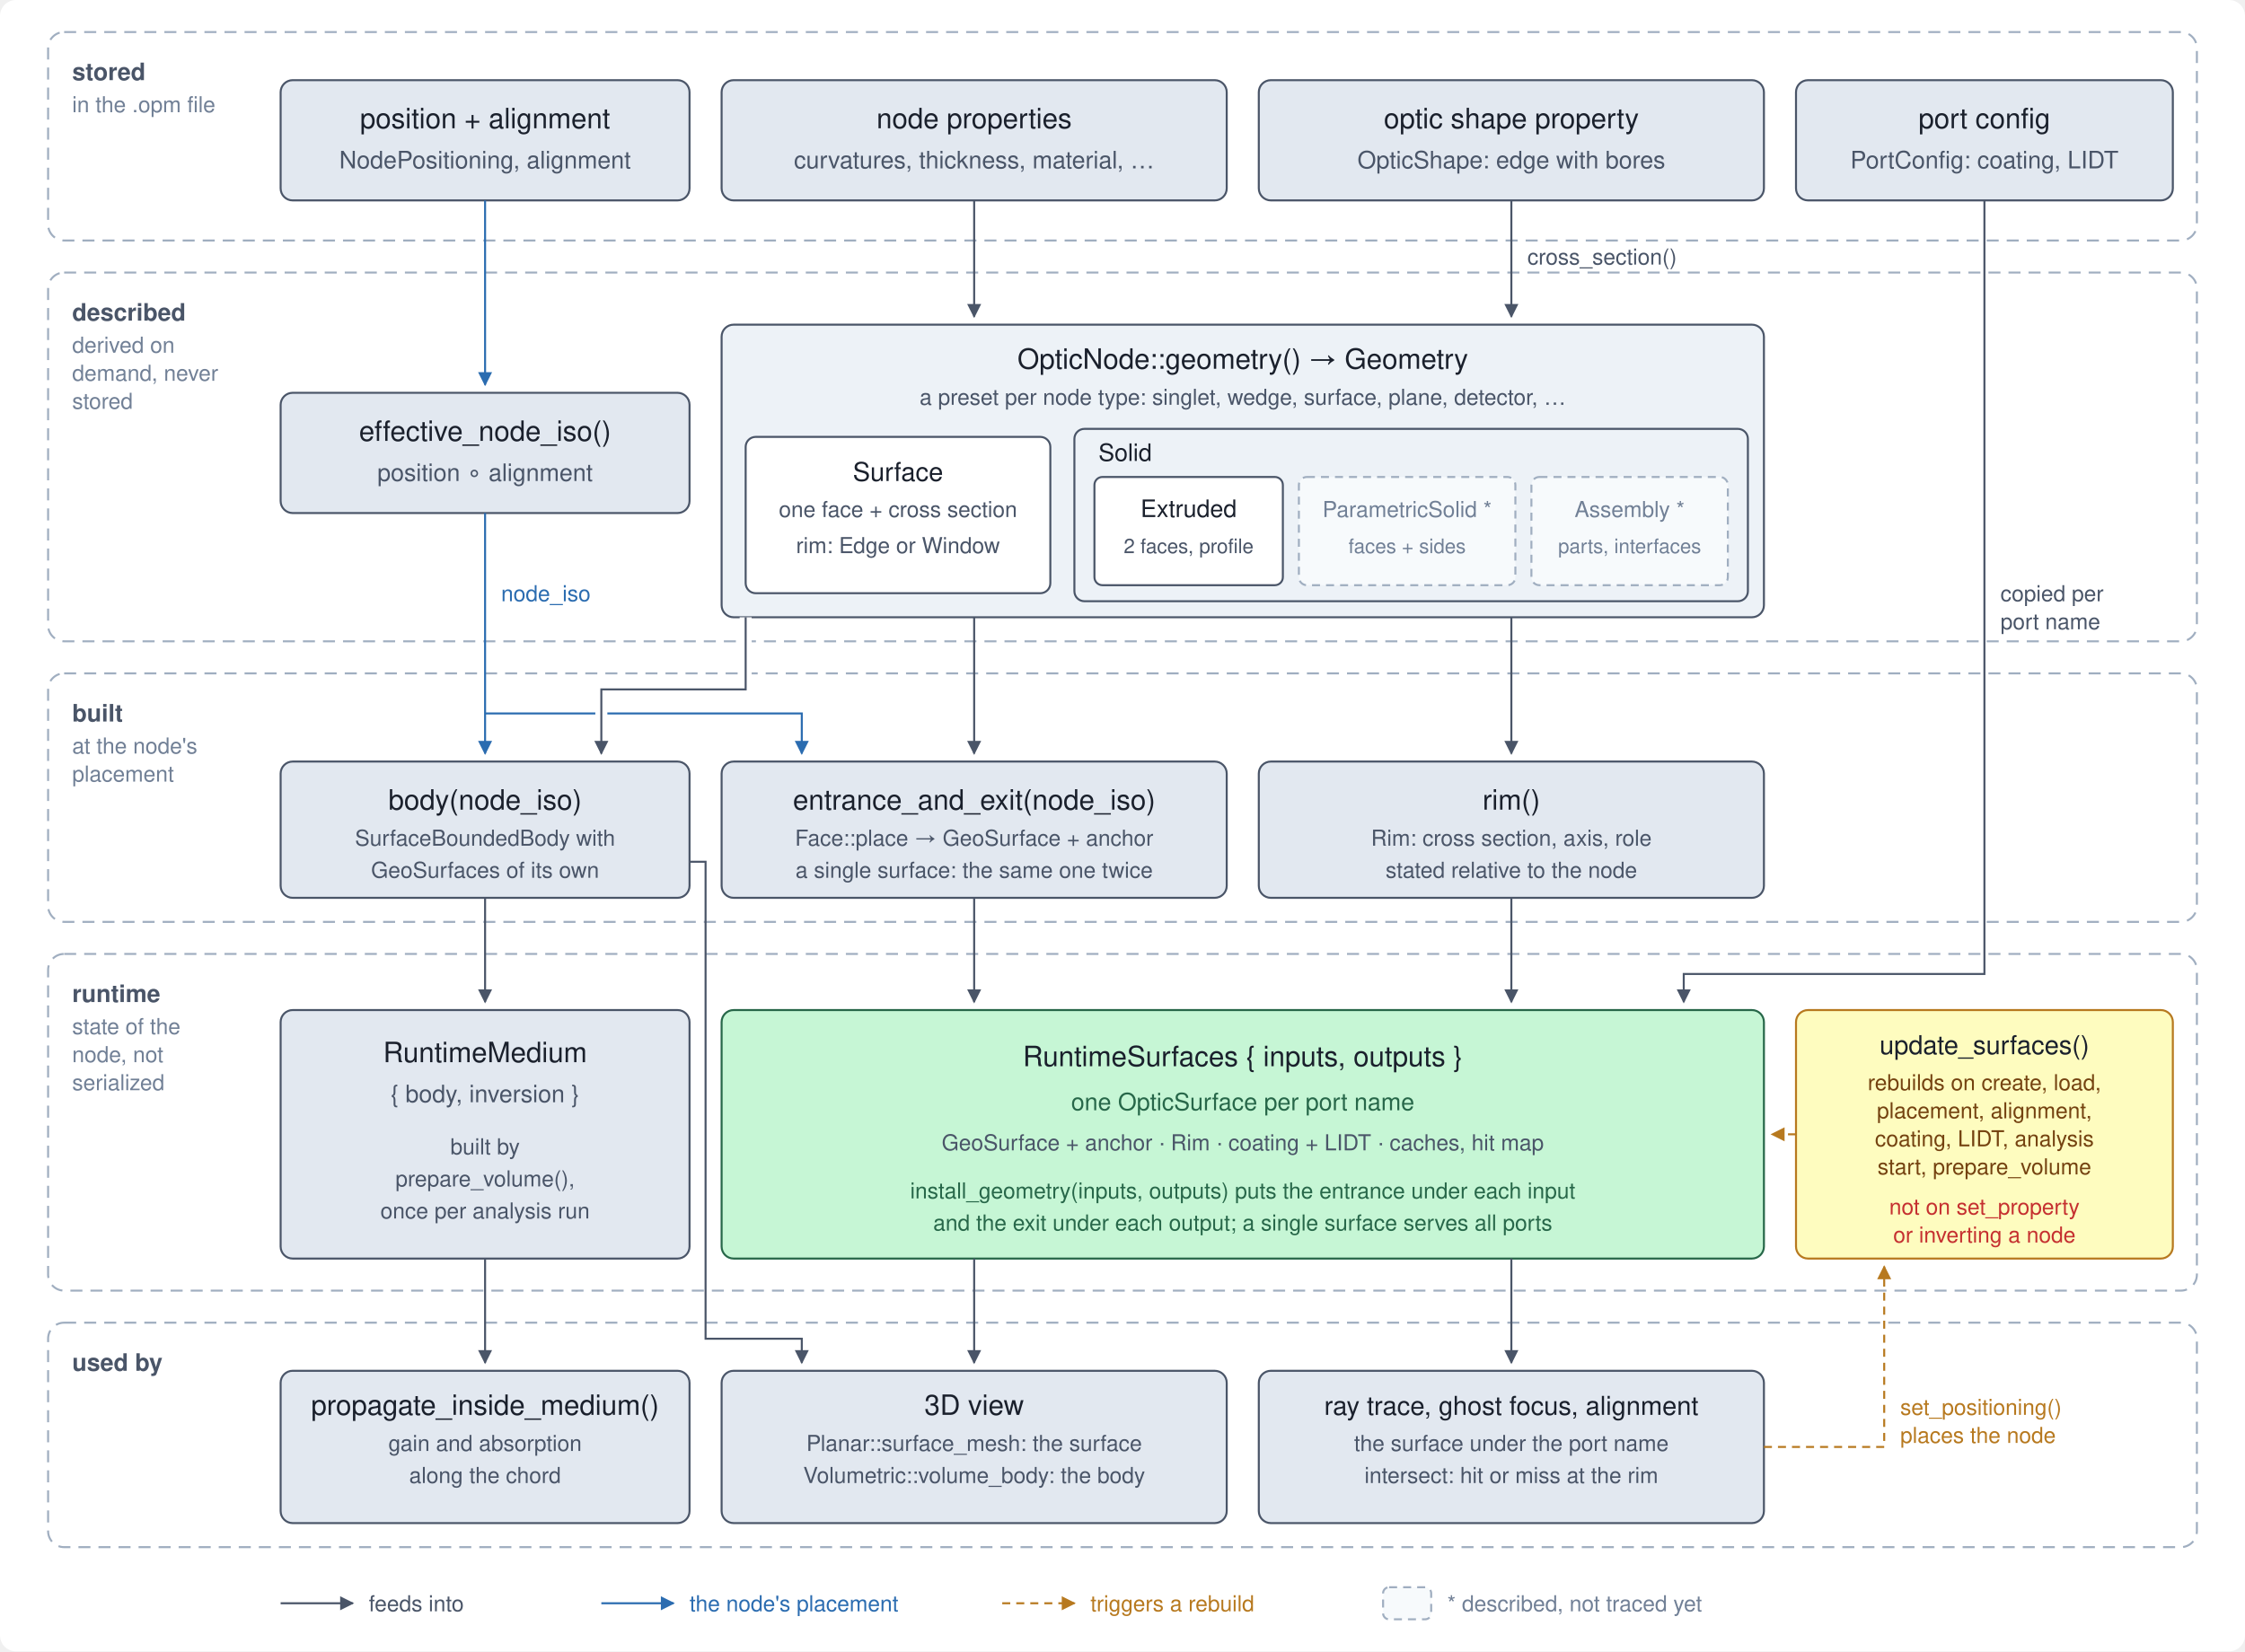
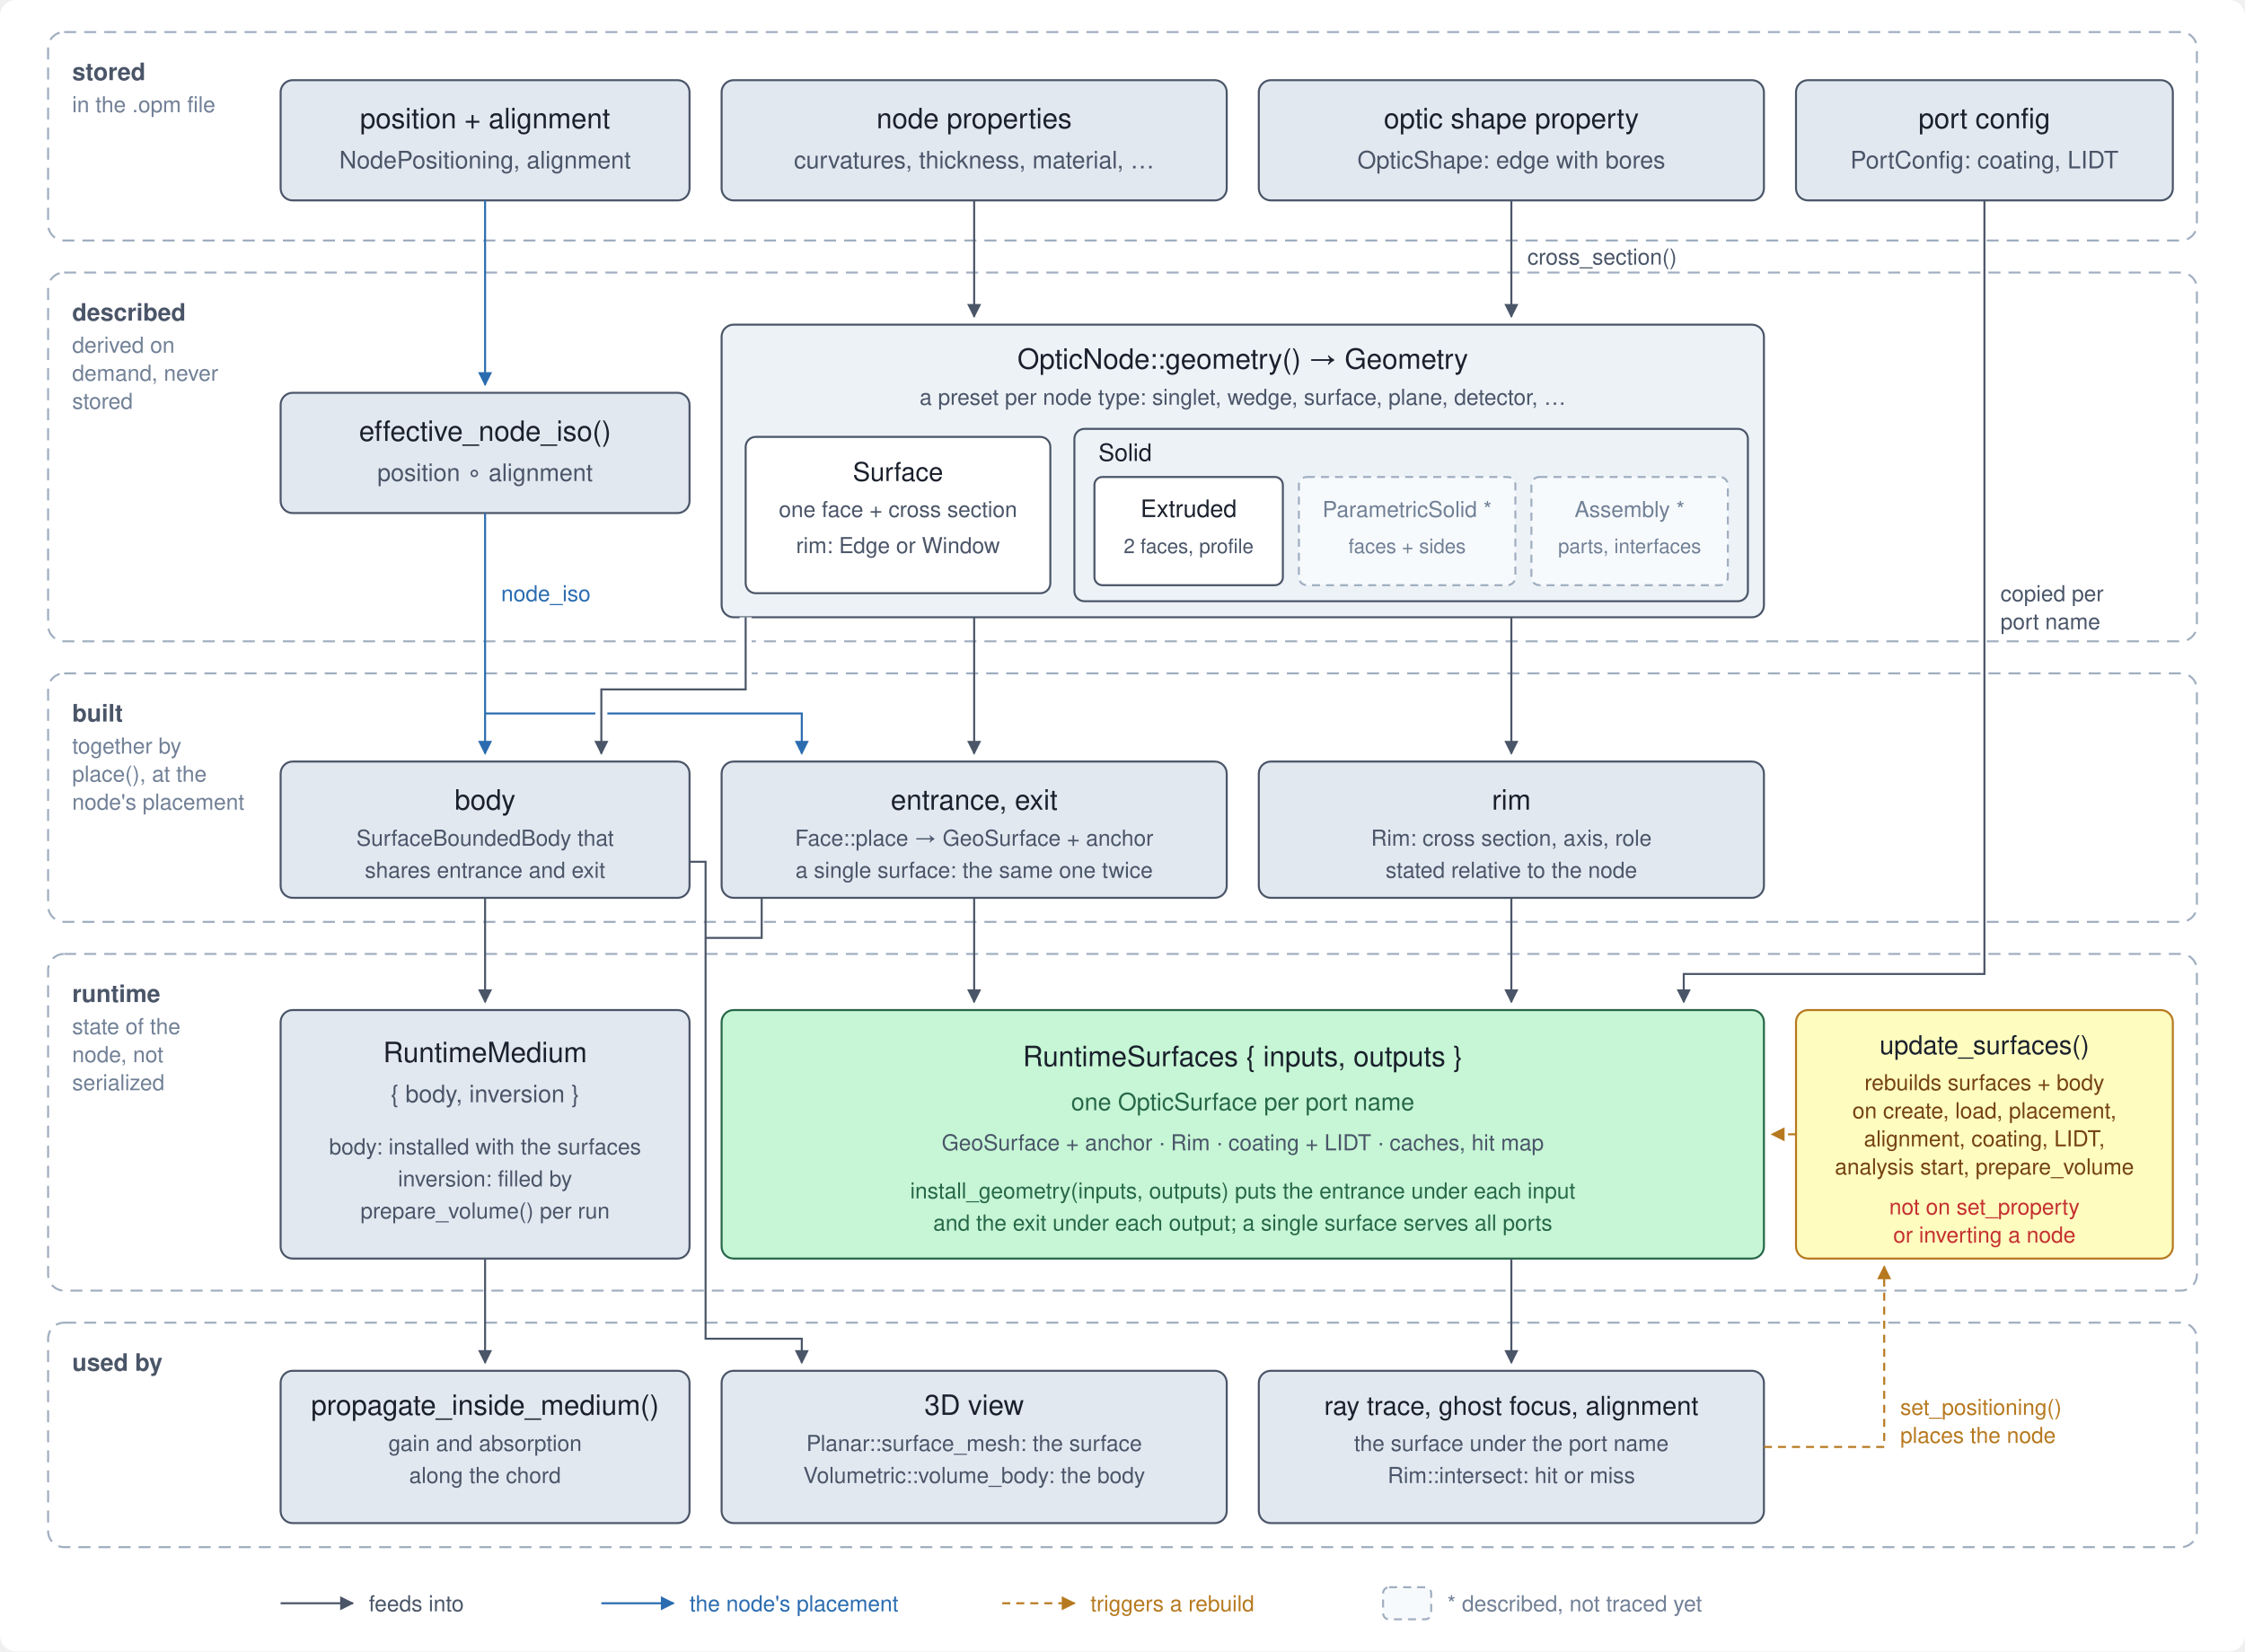
<svg xmlns="http://www.w3.org/2000/svg" width="1120" height="824" viewBox="0 0 1120 824" font-family="Helvetica, Arial, sans-serif">
  <defs>
    <marker id="arrow" viewBox="0 0 10 10" refX="9" refY="5" markerWidth="7" markerHeight="7" orient="auto">
      <path d="M 0 0 L 10 5 L 0 10 z" fill="#4a5568" />
    </marker>
    <marker id="arrow-placement" viewBox="0 0 10 10" refX="9" refY="5" markerWidth="7" markerHeight="7" orient="auto">
      <path d="M 0 0 L 10 5 L 0 10 z" fill="#2b6cb0" />
    </marker>
    <marker id="arrow-rebuild" viewBox="0 0 10 10" refX="9" refY="5" markerWidth="7" markerHeight="7" orient="auto">
      <path d="M 0 0 L 10 5 L 0 10 z" fill="#b7791f" />
    </marker>
  </defs>
  <rect x="0" y="0" width="1120" height="824" rx="8" fill="#ffffff" />
  <rect x="24" y="16" width="1072" height="104" rx="8" fill="none" stroke="#a0aec0" stroke-dasharray="6 4" />
  <text x="36" y="40" font-size="12" font-weight="bold" fill="#4a5568">stored</text>
  <text x="36" y="56" font-size="11" fill="#718096">in the .opm file</text>
  <rect x="140" y="40" width="204" height="60" rx="6" fill="#e2e8f0" stroke="#4a5568" />
  <text x="242" y="64" font-size="14" text-anchor="middle" fill="#1a202c">position + alignment</text>
  <text x="242" y="84" font-size="12" text-anchor="middle" fill="#4a5568">NodePositioning, alignment</text>
  <rect x="360" y="40" width="252" height="60" rx="6" fill="#e2e8f0" stroke="#4a5568" />
  <text x="486" y="64" font-size="14" text-anchor="middle" fill="#1a202c">node properties</text>
  <text x="486" y="84" font-size="12" text-anchor="middle" fill="#4a5568">curvatures, thickness, material, …</text>
  <rect x="628" y="40" width="252" height="60" rx="6" fill="#e2e8f0" stroke="#4a5568" />
  <text x="754" y="64" font-size="14" text-anchor="middle" fill="#1a202c">optic shape property</text>
  <text x="754" y="84" font-size="12" text-anchor="middle" fill="#4a5568">OpticShape: edge with bores</text>
  <rect x="896" y="40" width="188" height="60" rx="6" fill="#e2e8f0" stroke="#4a5568" />
  <text x="990" y="64" font-size="14" text-anchor="middle" fill="#1a202c">port config</text>
  <text x="990" y="84" font-size="12" text-anchor="middle" fill="#4a5568">PortConfig: coating, LIDT</text>
  <rect x="24" y="136" width="1072" height="184" rx="8" fill="none" stroke="#a0aec0" stroke-dasharray="6 4" />
  <text x="36" y="160" font-size="12" font-weight="bold" fill="#4a5568">described</text>
  <text x="36" y="176" font-size="11" fill="#718096">derived on</text>
  <text x="36" y="190" font-size="11" fill="#718096">demand, never</text>
  <text x="36" y="204" font-size="11" fill="#718096">stored</text>
  <rect x="140" y="196" width="204" height="60" rx="6" fill="#e2e8f0" stroke="#4a5568" />
  <text x="242" y="220" font-size="14" text-anchor="middle" fill="#1a202c">effective_node_iso()</text>
  <text x="242" y="240" font-size="12" text-anchor="middle" fill="#4a5568">position ∘ alignment</text>
  <rect x="360" y="162" width="520" height="146" rx="6" fill="#edf2f7" stroke="#4a5568" />
  <text x="620" y="184" font-size="14" text-anchor="middle" fill="#1a202c">OpticNode::geometry() → Geometry</text>
  <text x="620" y="202" font-size="11" text-anchor="middle" fill="#4a5568">a preset per node type: singlet, wedge, surface, plane, detector, …</text>
  <rect x="372" y="218" width="152" height="78" rx="5" fill="#ffffff" stroke="#4a5568" />
  <text x="448" y="240" font-size="13" text-anchor="middle" fill="#1a202c">Surface</text>
  <text x="448" y="258" font-size="11" text-anchor="middle" fill="#4a5568">one face + cross section</text>
  <text x="448" y="276" font-size="11" text-anchor="middle" fill="#4a5568">rim: Edge or Window</text>
  <rect x="536" y="214" width="336" height="86" rx="5" fill="none" stroke="#4a5568" />
  <text x="548" y="230" font-size="12" fill="#1a202c">Solid</text>
  <rect x="546" y="238" width="94" height="54" rx="4" fill="#ffffff" stroke="#4a5568" />
  <text x="593" y="258" font-size="12" text-anchor="middle" fill="#1a202c">Extruded</text>
  <text x="593" y="276" font-size="10" text-anchor="middle" fill="#4a5568">2 faces, profile</text>
  <rect x="648" y="238" width="108" height="54" rx="4" fill="#f7fafc" stroke="#a0aec0" stroke-dasharray="4 3" />
  <text x="702" y="258" font-size="11" text-anchor="middle" fill="#718096">ParametricSolid *</text>
  <text x="702" y="276" font-size="10" text-anchor="middle" fill="#718096">faces + sides</text>
  <rect x="764" y="238" width="98" height="54" rx="4" fill="#f7fafc" stroke="#a0aec0" stroke-dasharray="4 3" />
  <text x="813" y="258" font-size="11" text-anchor="middle" fill="#718096">Assembly *</text>
  <text x="813" y="276" font-size="10" text-anchor="middle" fill="#718096">parts, interfaces</text>
  <line x1="242" y1="100" x2="242" y2="192" stroke="#2b6cb0" marker-end="url(#arrow-placement)" />
  <line x1="486" y1="100" x2="486" y2="158" stroke="#4a5568" marker-end="url(#arrow)" />
  <line x1="754" y1="100" x2="754" y2="158" stroke="#4a5568" marker-end="url(#arrow)" />
  <text x="762" y="132" font-size="11" fill="#4a5568">cross_section()</text>
  <rect x="24" y="336" width="1072" height="124" rx="8" fill="none" stroke="#a0aec0" stroke-dasharray="6 4" />
  <text x="36" y="360" font-size="12" font-weight="bold" fill="#4a5568">built</text>
-   <text x="36" y="376" font-size="11" fill="#718096">at the node's</text>
-   <text x="36" y="390" font-size="11" fill="#718096">placement</text>
+   <text x="36" y="376" font-size="11" fill="#718096">together by</text>
+   <text x="36" y="390" font-size="11" fill="#718096">place(), at the</text>
+   <text x="36" y="404" font-size="11" fill="#718096">node's placement</text>
  <rect x="140" y="380" width="204" height="68" rx="6" fill="#e2e8f0" stroke="#4a5568" />
-   <text x="242" y="404" font-size="14" text-anchor="middle" fill="#1a202c">body(node_iso)</text>
-   <text x="242" y="422" font-size="11" text-anchor="middle" fill="#4a5568">SurfaceBoundedBody with</text>
-   <text x="242" y="438" font-size="11" text-anchor="middle" fill="#4a5568">GeoSurfaces of its own</text>
+   <text x="242" y="404" font-size="14" text-anchor="middle" fill="#1a202c">body</text>
+   <text x="242" y="422" font-size="11" text-anchor="middle" fill="#4a5568">SurfaceBoundedBody that</text>
+   <text x="242" y="438" font-size="11" text-anchor="middle" fill="#4a5568">shares entrance and exit</text>
  <rect x="360" y="380" width="252" height="68" rx="6" fill="#e2e8f0" stroke="#4a5568" />
-   <text x="486" y="404" font-size="14" text-anchor="middle" fill="#1a202c">entrance_and_exit(node_iso)</text>
+   <text x="486" y="404" font-size="14" text-anchor="middle" fill="#1a202c">entrance, exit</text>
  <text x="486" y="422" font-size="11" text-anchor="middle" fill="#4a5568">Face::place → GeoSurface + anchor</text>
  <text x="486" y="438" font-size="11" text-anchor="middle" fill="#4a5568">a single surface: the same one twice</text>
  <rect x="628" y="380" width="252" height="68" rx="6" fill="#e2e8f0" stroke="#4a5568" />
-   <text x="754" y="404" font-size="14" text-anchor="middle" fill="#1a202c">rim()</text>
+   <text x="754" y="404" font-size="14" text-anchor="middle" fill="#1a202c">rim</text>
  <text x="754" y="422" font-size="11" text-anchor="middle" fill="#4a5568">Rim: cross section, axis, role</text>
  <text x="754" y="438" font-size="11" text-anchor="middle" fill="#4a5568">stated relative to the node</text>
  <line x1="242" y1="256" x2="242" y2="376" stroke="#2b6cb0" marker-end="url(#arrow-placement)" />
  <path d="M 242 356 L 400 356 L 400 376" fill="none" stroke="#2b6cb0" marker-end="url(#arrow-placement)" />
  <text x="250" y="300" font-size="11" fill="#2b6cb0">node_iso</text>
  <line x1="486" y1="308" x2="486" y2="376" stroke="#4a5568" marker-end="url(#arrow)" />
  <line x1="754" y1="308" x2="754" y2="376" stroke="#4a5568" marker-end="url(#arrow)" />
  <path d="M 372 308 L 372 344 L 300 344 L 300 376" fill="none" stroke="#ffffff" stroke-width="6" />
  <path d="M 372 308 L 372 344 L 300 344 L 300 376" fill="none" stroke="#4a5568" marker-end="url(#arrow)" />
  <rect x="24" y="476" width="1072" height="168" rx="8" fill="none" stroke="#a0aec0" stroke-dasharray="6 4" />
  <text x="36" y="500" font-size="12" font-weight="bold" fill="#4a5568">runtime</text>
  <text x="36" y="516" font-size="11" fill="#718096">state of the</text>
  <text x="36" y="530" font-size="11" fill="#718096">node, not</text>
  <text x="36" y="544" font-size="11" fill="#718096">serialized</text>
  <rect x="140" y="504" width="204" height="124" rx="6" fill="#e2e8f0" stroke="#4a5568" />
  <text x="242" y="530" font-size="14" text-anchor="middle" fill="#1a202c">RuntimeMedium</text>
  <text x="242" y="550" font-size="12" text-anchor="middle" fill="#4a5568">{ body, inversion }</text>
-   <text x="242" y="576" font-size="11" text-anchor="middle" fill="#4a5568">built by</text>
-   <text x="242" y="592" font-size="11" text-anchor="middle" fill="#4a5568">prepare_volume(),</text>
-   <text x="242" y="608" font-size="11" text-anchor="middle" fill="#4a5568">once per analysis run</text>
+   <text x="242" y="576" font-size="11" text-anchor="middle" fill="#4a5568">body: installed with the surfaces</text>
+   <text x="242" y="592" font-size="11" text-anchor="middle" fill="#4a5568">inversion: filled by</text>
+   <text x="242" y="608" font-size="11" text-anchor="middle" fill="#4a5568">prepare_volume() per run</text>
  <rect x="360" y="504" width="520" height="124" rx="6" fill="#c6f6d5" stroke="#276749" />
  <text x="620" y="532" font-size="14" text-anchor="middle" fill="#1a202c">RuntimeSurfaces { inputs, outputs }</text>
  <text x="620" y="554" font-size="12" text-anchor="middle" fill="#276749">one OpticSurface per port name</text>
  <text x="620" y="574" font-size="11" text-anchor="middle" fill="#4a5568">GeoSurface + anchor · Rim · coating + LIDT · caches, hit map</text>
  <text x="620" y="598" font-size="11" text-anchor="middle" fill="#276749">install_geometry(inputs, outputs) puts the entrance under each input</text>
  <text x="620" y="614" font-size="11" text-anchor="middle" fill="#276749">and the exit under each output; a single surface serves all ports</text>
  <rect x="896" y="504" width="188" height="124" rx="6" fill="#fefcbf" stroke="#b7791f" />
  <text x="990" y="526" font-size="13" text-anchor="middle" fill="#1a202c">update_surfaces()</text>
-   <text x="990" y="544" font-size="11" text-anchor="middle" fill="#744210">rebuilds on create, load,</text>
-   <text x="990" y="558" font-size="11" text-anchor="middle" fill="#744210">placement, alignment,</text>
-   <text x="990" y="572" font-size="11" text-anchor="middle" fill="#744210">coating, LIDT, analysis</text>
-   <text x="990" y="586" font-size="11" text-anchor="middle" fill="#744210">start, prepare_volume</text>
+   <text x="990" y="544" font-size="11" text-anchor="middle" fill="#744210">rebuilds surfaces + body</text>
+   <text x="990" y="558" font-size="11" text-anchor="middle" fill="#744210">on create, load, placement,</text>
+   <text x="990" y="572" font-size="11" text-anchor="middle" fill="#744210">alignment, coating, LIDT,</text>
+   <text x="990" y="586" font-size="11" text-anchor="middle" fill="#744210">analysis start, prepare_volume</text>
  <text x="990" y="606" font-size="11" text-anchor="middle" fill="#c53030">not on set_property</text>
  <text x="990" y="620" font-size="11" text-anchor="middle" fill="#c53030">or inverting a node</text>
  <line x1="896" y1="566" x2="884" y2="566" stroke="#b7791f" stroke-dasharray="4 3" marker-end="url(#arrow-rebuild)" />
  <line x1="242" y1="448" x2="242" y2="500" stroke="#4a5568" marker-end="url(#arrow)" />
  <line x1="486" y1="448" x2="486" y2="500" stroke="#4a5568" marker-end="url(#arrow)" />
  <line x1="754" y1="448" x2="754" y2="500" stroke="#4a5568" marker-end="url(#arrow)" />
  <path d="M 990 100 L 990 486 L 840 486 L 840 500" fill="none" stroke="#4a5568" marker-end="url(#arrow)" />
  <text x="998" y="300" font-size="11" fill="#4a5568">copied per</text>
  <text x="998" y="314" font-size="11" fill="#4a5568">port name</text>
  <rect x="24" y="660" width="1072" height="112" rx="8" fill="none" stroke="#a0aec0" stroke-dasharray="6 4" />
  <text x="36" y="684" font-size="12" font-weight="bold" fill="#4a5568">used by</text>
  <rect x="140" y="684" width="204" height="76" rx="6" fill="#e2e8f0" stroke="#4a5568" />
  <text x="242" y="706" font-size="14" text-anchor="middle" fill="#1a202c">propagate_inside_medium()</text>
  <text x="242" y="724" font-size="11" text-anchor="middle" fill="#4a5568">gain and absorption</text>
  <text x="242" y="740" font-size="11" text-anchor="middle" fill="#4a5568">along the chord</text>
  <rect x="360" y="684" width="252" height="76" rx="6" fill="#e2e8f0" stroke="#4a5568" />
  <text x="486" y="706" font-size="14" text-anchor="middle" fill="#1a202c">3D view</text>
  <text x="486" y="724" font-size="11" text-anchor="middle" fill="#4a5568">Planar::surface_mesh: the surface</text>
  <text x="486" y="740" font-size="11" text-anchor="middle" fill="#4a5568">Volumetric::volume_body: the body</text>
  <rect x="628" y="684" width="252" height="76" rx="6" fill="#e2e8f0" stroke="#4a5568" />
  <text x="754" y="706" font-size="13" text-anchor="middle" fill="#1a202c">ray trace, ghost focus, alignment</text>
  <text x="754" y="724" font-size="11" text-anchor="middle" fill="#4a5568">the surface under the port name</text>
-   <text x="754" y="740" font-size="11" text-anchor="middle" fill="#4a5568">intersect: hit or miss at the rim</text>
+   <text x="754" y="740" font-size="11" text-anchor="middle" fill="#4a5568">Rim::intersect: hit or miss</text>
  <line x1="242" y1="628" x2="242" y2="680" stroke="#4a5568" marker-end="url(#arrow)" />
-   <line x1="486" y1="628" x2="486" y2="680" stroke="#4a5568" marker-end="url(#arrow)" />
  <line x1="754" y1="628" x2="754" y2="680" stroke="#4a5568" marker-end="url(#arrow)" />
+   <path d="M 380 448 L 380 468 L 352 468" fill="none" stroke="#4a5568" />
  <path d="M 344 430 L 352 430 L 352 668 L 400 668 L 400 680" fill="none" stroke="#4a5568" marker-end="url(#arrow)" />
  <path d="M 880 722 L 940 722 L 940 632" fill="none" stroke="#b7791f" stroke-dasharray="4 3" marker-end="url(#arrow-rebuild)" />
  <text x="948" y="706" font-size="11" fill="#b7791f">set_positioning()</text>
  <text x="948" y="720" font-size="11" fill="#b7791f">places the node</text>
  <line x1="140" y1="800" x2="176" y2="800" stroke="#4a5568" marker-end="url(#arrow)" />
  <text x="184" y="804" font-size="11" fill="#4a5568">feeds into</text>
  <line x1="300" y1="800" x2="336" y2="800" stroke="#2b6cb0" marker-end="url(#arrow-placement)" />
  <text x="344" y="804" font-size="11" fill="#2b6cb0">the node's placement</text>
  <line x1="500" y1="800" x2="536" y2="800" stroke="#b7791f" stroke-dasharray="4 3" marker-end="url(#arrow-rebuild)" />
  <text x="544" y="804" font-size="11" fill="#b7791f">triggers a rebuild</text>
  <rect x="690" y="792" width="24" height="16" rx="3" fill="#f7fafc" stroke="#a0aec0" stroke-dasharray="4 3" />
  <text x="722" y="804" font-size="11" fill="#718096">* described, not traced yet</text>
</svg>
